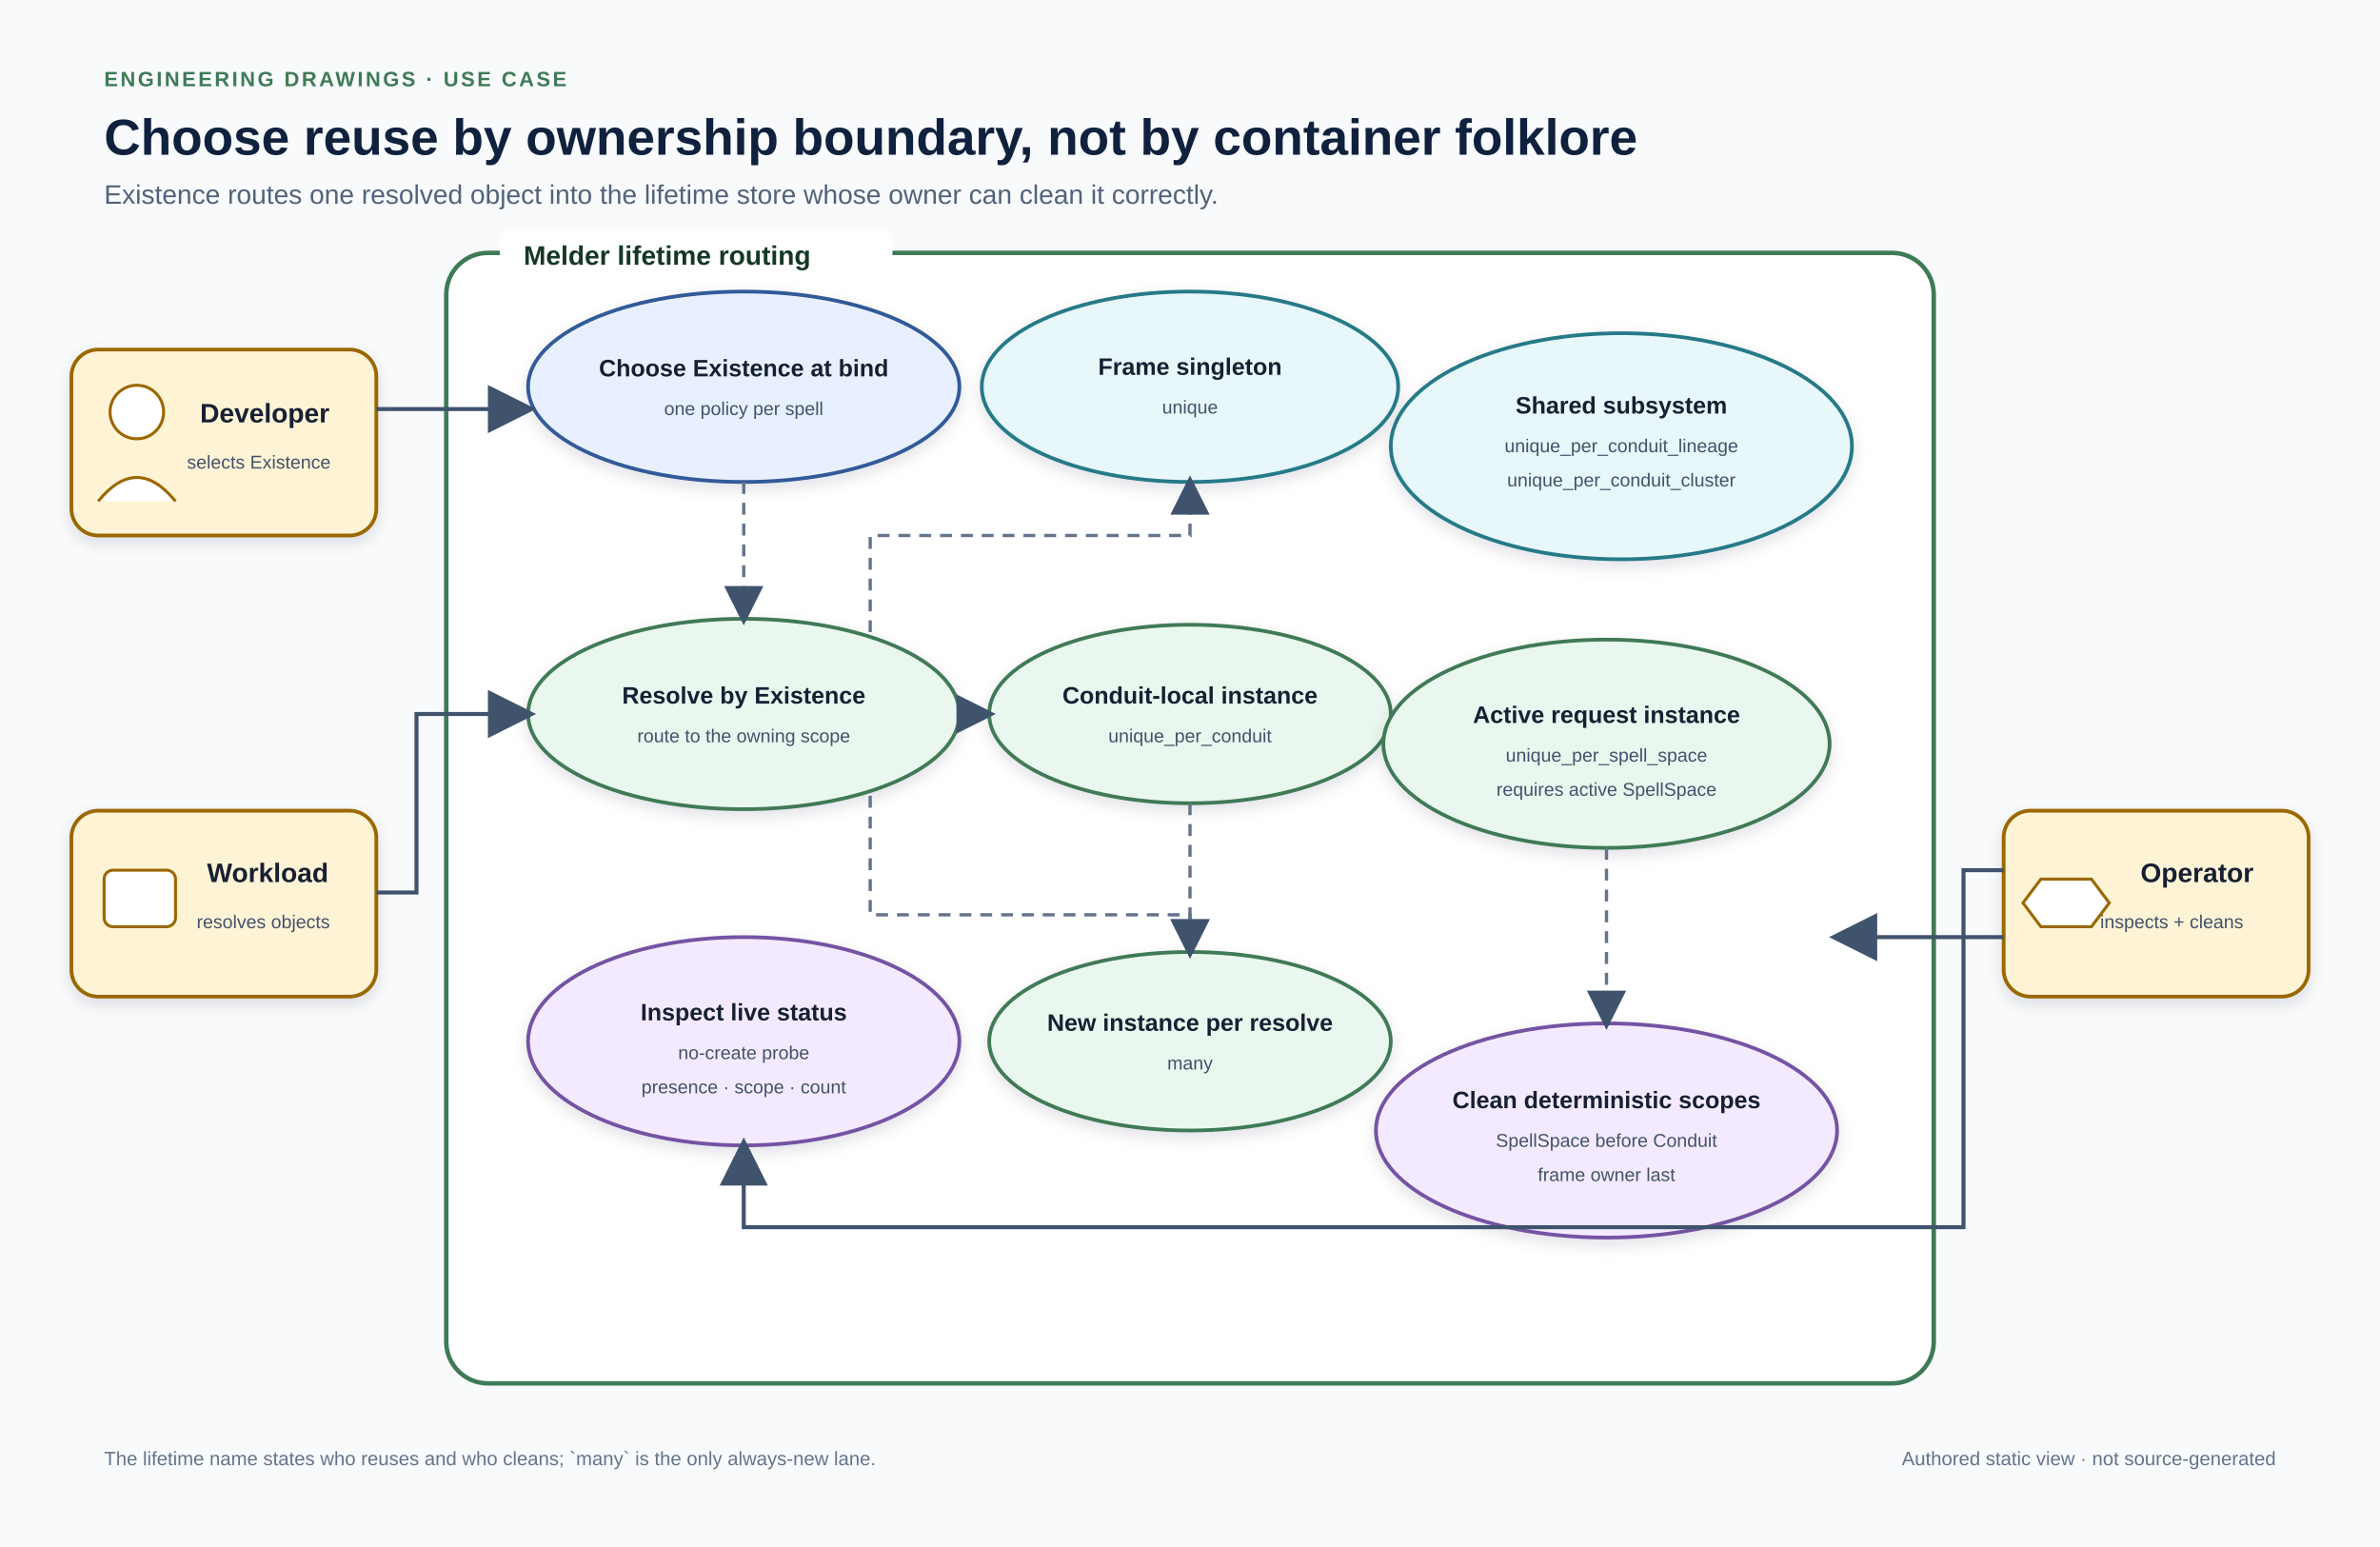
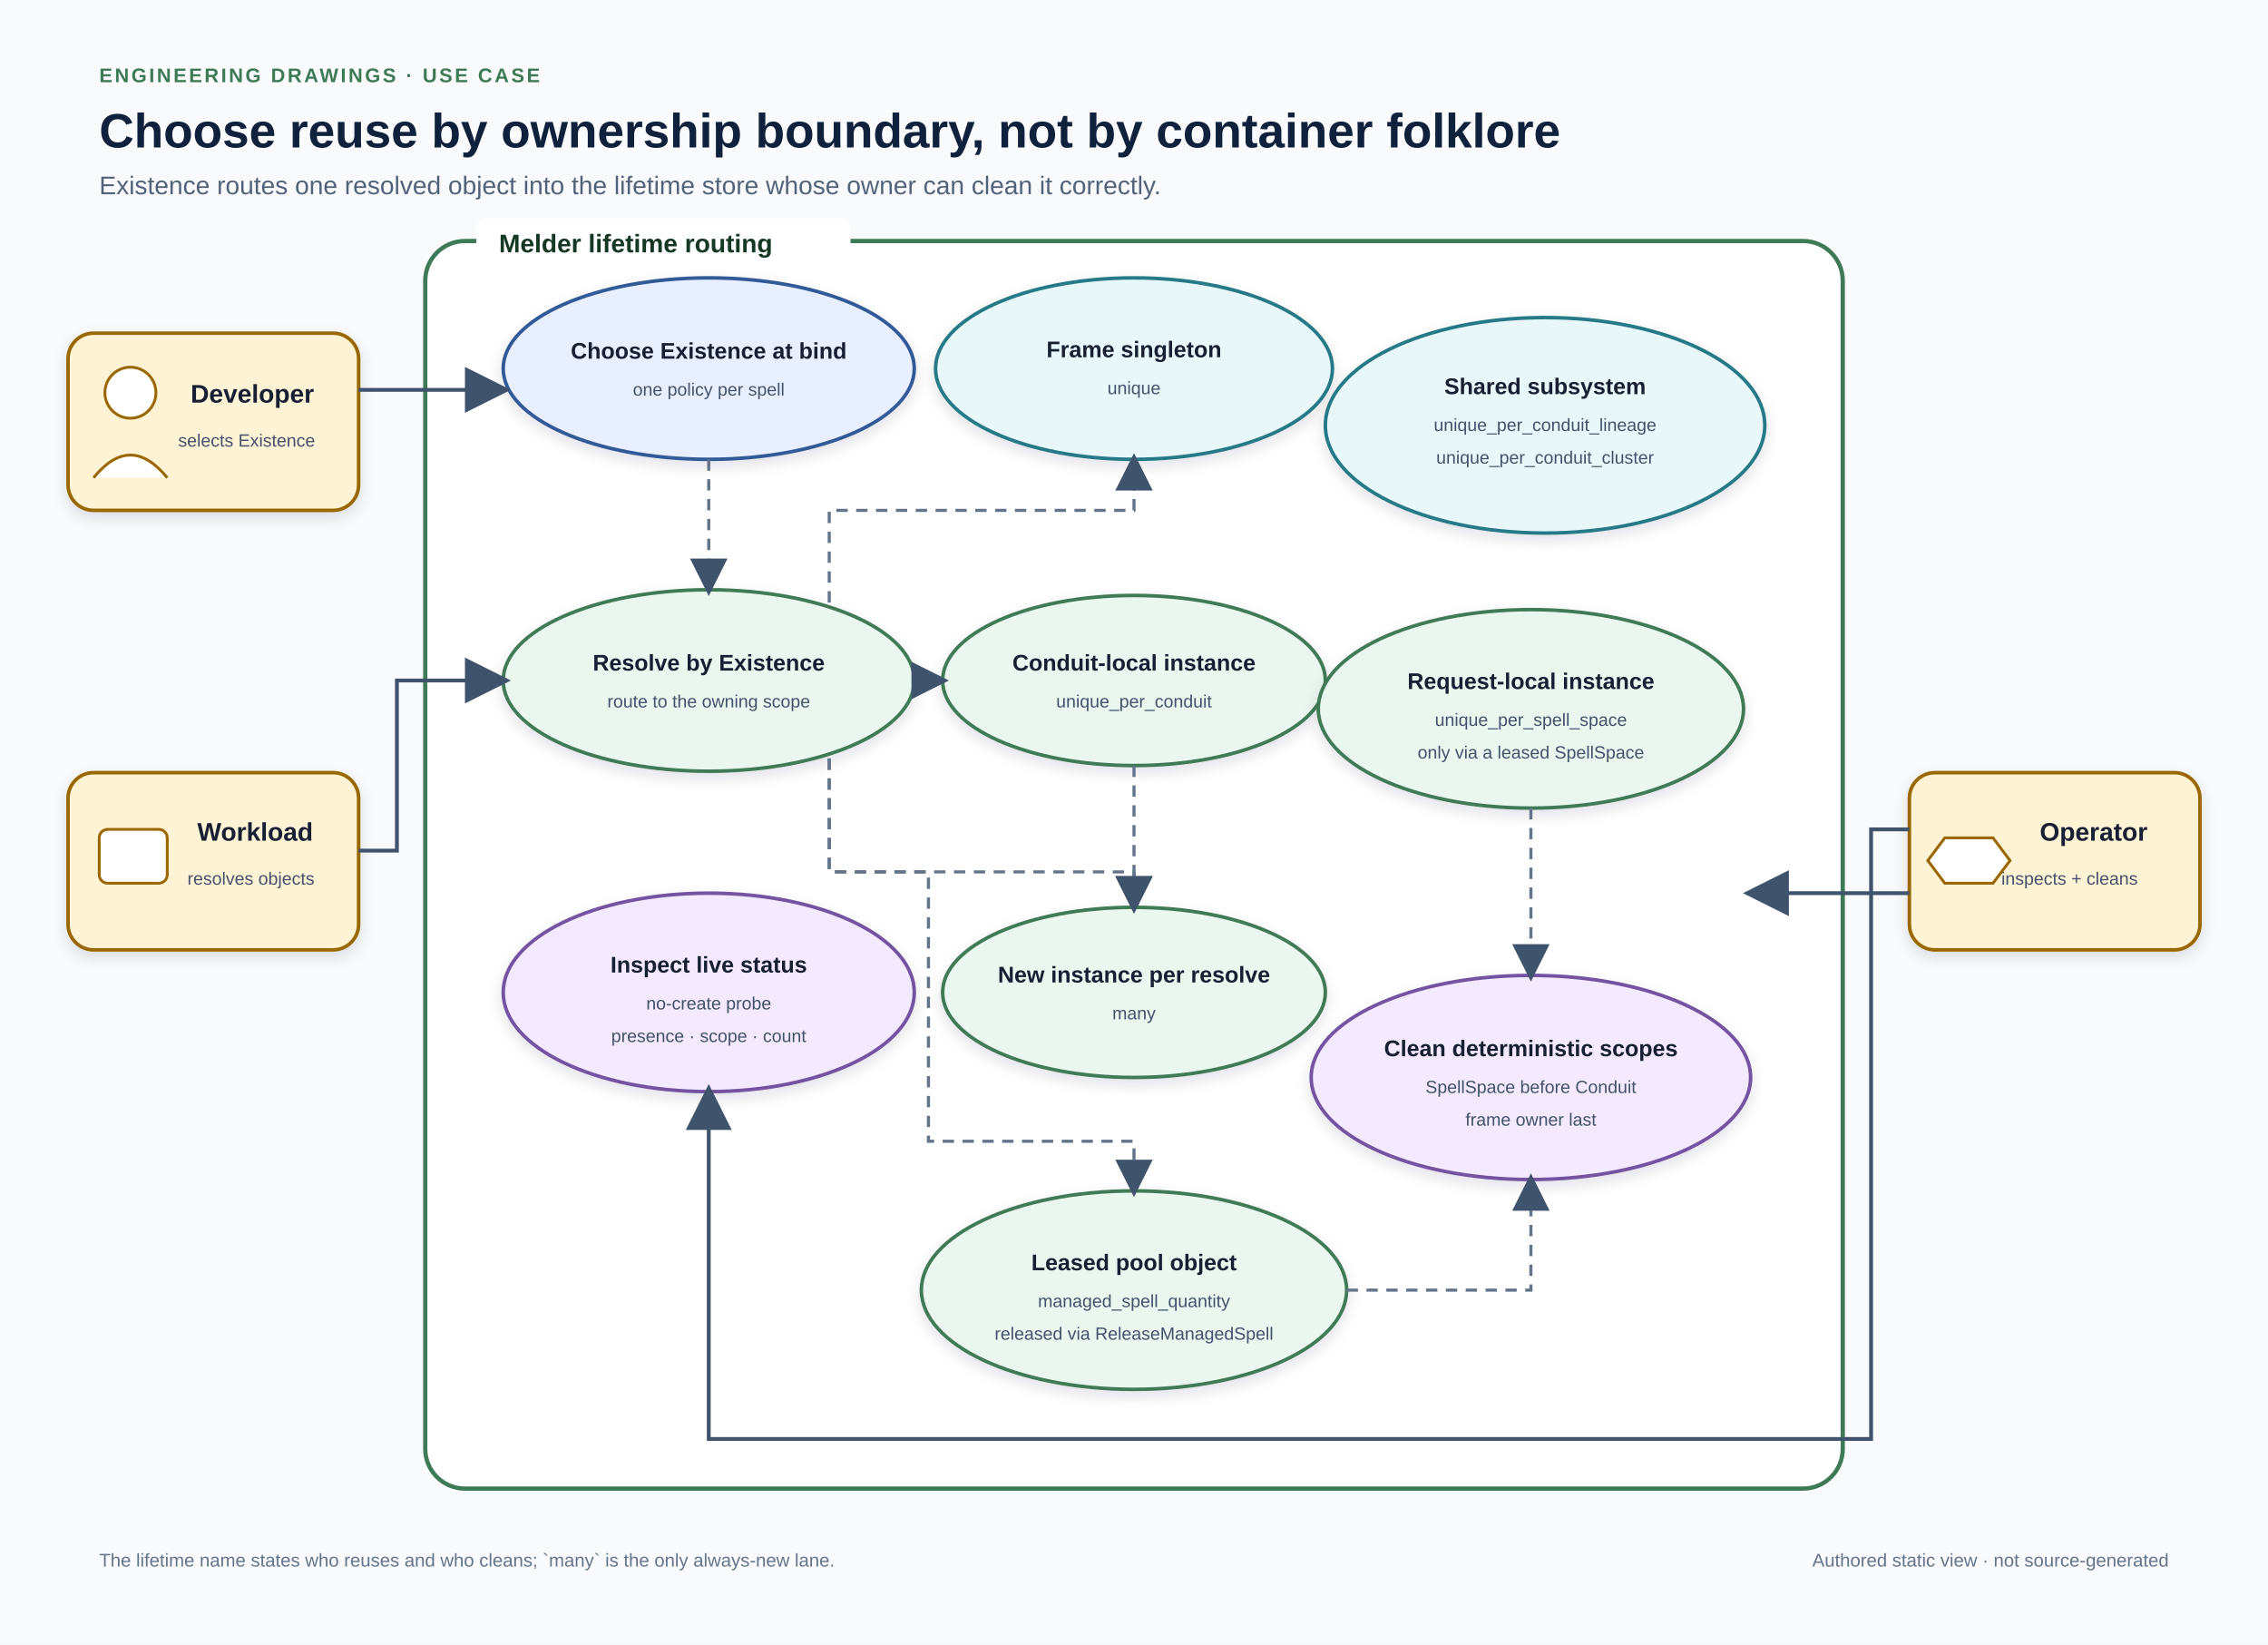
- <svg xmlns="http://www.w3.org/2000/svg" width="1600" height="1040" viewBox="0 0 1600 1040" role="img" aria-labelledby="lifetime-title lifetime-desc">
+ <svg xmlns="http://www.w3.org/2000/svg" width="1600" height="1160" viewBox="0 0 1600 1160" role="img" aria-labelledby="lifetime-title lifetime-desc">
  <defs>
    <filter id="shadow" x="-20%" y="-20%" width="140%" height="140%">
      <feDropShadow dx="0" dy="4" stdDeviation="5" flood-color="#172033" flood-opacity=".12" />
    </filter>
    <marker id="arrow" markerWidth="12" markerHeight="12" refX="10" refY="6" orient="auto" markerUnits="strokeWidth">
      <path d="M0 0 L12 6 L0 12z" fill="#40536d" />
    </marker>
    <style>
      .canvas{fill:#f8fafc}.title{font:700 34px "Segoe UI",Arial,sans-serif;fill:#10213d}.subtitle{font:400 18px "Segoe UI",Arial,sans-serif;fill:#52627a}.eyebrow{font:700 14px "Segoe UI",Arial,sans-serif;letter-spacing:1.6px;fill:#3f7a56}.boundary{fill:#fff;stroke:#3f7a56;stroke-width:3}.boundary-title{font:700 18px "Segoe UI",Arial,sans-serif;fill:#153824}
      .actor{fill:#fff3d6;stroke:#9a6700;stroke-width:2.5}.definition{fill:#e8f0ff;stroke:#315a99;stroke-width:2.5}.shared{fill:#e7f7fa;stroke:#287a88;stroke-width:2.5}.execution{fill:#eaf7ef;stroke:#3f7a56;stroke-width:2.5}.governance{fill:#f4eaff;stroke:#7552a3;stroke-width:2.5}.node-title{font:700 16px "Segoe UI",Arial,sans-serif;fill:#172033}.node-body{font:400 12.5px "Segoe UI",Arial,sans-serif;fill:#42526a}.actor-title{font:700 18px "Segoe UI",Arial,sans-serif;fill:#172033}.edge{fill:none;stroke:#40536d;stroke-width:2.7;marker-end:url(#arrow)}.relation{fill:none;stroke:#64748b;stroke-width:2.2;stroke-dasharray:8 6;marker-end:url(#arrow)}.footer{font:400 13px "Segoe UI",Arial,sans-serif;fill:#64748b}
    </style>
  </defs>
-   <rect class="canvas" width="1600" height="1040" />
+   <rect class="canvas" width="1600" height="1160" />
  <text class="eyebrow" x="70" y="58">ENGINEERING DRAWINGS · USE CASE</text>
  <text class="title" x="70" y="104">Choose reuse by ownership boundary, not by container folklore</text>
  <text class="subtitle" x="70" y="137">Existence routes one resolved object into the lifetime store whose owner can clean it correctly.</text>
-   <rect class="boundary" x="300" y="170" width="1000" height="760" rx="28" />
+   <rect class="boundary" x="300" y="170" width="1000" height="880" rx="28" />
  <rect x="336" y="154" width="264" height="34" rx="8" fill="#fff" />
  <text class="boundary-title" x="352" y="178">Melder lifetime routing</text>
  <rect class="actor" x="48" y="235" width="205" height="125" rx="18" filter="url(#shadow)" />
  <circle cx="92" cy="277" r="18" fill="#fff" stroke="#9a6700" stroke-width="2" />
  <path d="M66 337 Q92 305 118 337" fill="#fff" stroke="#9a6700" stroke-width="2" />
  <text class="actor-title" x="178" y="284" text-anchor="middle">Developer</text>
  <text class="node-body" x="174" y="315" text-anchor="middle">selects Existence</text>
  <rect class="actor" x="48" y="545" width="205" height="125" rx="18" filter="url(#shadow)" />
  <rect x="70" y="585" width="48" height="38" rx="6" fill="#fff" stroke="#9a6700" stroke-width="2" />
  <text class="actor-title" x="180" y="593" text-anchor="middle">Workload</text>
  <text class="node-body" x="177" y="624" text-anchor="middle">resolves objects</text>
  <rect class="actor" x="1347" y="545" width="205" height="125" rx="18" filter="url(#shadow)" />
  <path d="M1372 591 h34 l12 16 -12 16 h-34 l-12-16z" fill="#fff" stroke="#9a6700" stroke-width="2" />
  <text class="actor-title" x="1477" y="593" text-anchor="middle">Operator</text>
  <text class="node-body" x="1460" y="624" text-anchor="middle">inspects + cleans</text>
  <ellipse class="definition" cx="500" cy="260" rx="145" ry="64" filter="url(#shadow)" />
  <text class="node-title" x="500" y="253" text-anchor="middle">Choose Existence at bind</text>
  <text class="node-body" x="500" y="279" text-anchor="middle">one policy per spell</text>
  <ellipse class="execution" cx="500" cy="480" rx="145" ry="64" filter="url(#shadow)" />
  <text class="node-title" x="500" y="473" text-anchor="middle">Resolve by Existence</text>
  <text class="node-body" x="500" y="499" text-anchor="middle">route to the owning scope</text>
  <ellipse class="shared" cx="800" cy="260" rx="140" ry="64" filter="url(#shadow)" />
  <text class="node-title" x="800" y="252" text-anchor="middle">Frame singleton</text>
  <text class="node-body" x="800" y="278" text-anchor="middle">unique</text>
  <ellipse class="shared" cx="1090" cy="300" rx="155" ry="76" filter="url(#shadow)" />
  <text class="node-title" x="1090" y="278" text-anchor="middle">Shared subsystem</text>
  <text class="node-body" x="1090" y="304" text-anchor="middle">unique_per_conduit_lineage</text>
  <text class="node-body" x="1090" y="327" text-anchor="middle">unique_per_conduit_cluster</text>
  <ellipse class="execution" cx="800" cy="480" rx="135" ry="60" filter="url(#shadow)" />
  <text class="node-title" x="800" y="473" text-anchor="middle">Conduit-local instance</text>
  <text class="node-body" x="800" y="499" text-anchor="middle">unique_per_conduit</text>
  <ellipse class="execution" cx="1080" cy="500" rx="150" ry="70" filter="url(#shadow)" />
-   <text class="node-title" x="1080" y="486" text-anchor="middle">Active request instance</text>
+   <text class="node-title" x="1080" y="486" text-anchor="middle">Request-local instance</text>
  <text class="node-body" x="1080" y="512" text-anchor="middle">unique_per_spell_space</text>
-   <text class="node-body" x="1080" y="535" text-anchor="middle">requires active SpellSpace</text>
+   <text class="node-body" x="1080" y="535" text-anchor="middle">only via a leased SpellSpace</text>
  <ellipse class="execution" cx="800" cy="700" rx="135" ry="60" filter="url(#shadow)" />
  <text class="node-title" x="800" y="693" text-anchor="middle">New instance per resolve</text>
  <text class="node-body" x="800" y="719" text-anchor="middle">many</text>
+   <ellipse class="execution" cx="800" cy="910" rx="150" ry="70" filter="url(#shadow)" />
+   <text class="node-title" x="800" y="896" text-anchor="middle">Leased pool object</text>
+   <text class="node-body" x="800" y="922" text-anchor="middle">managed_spell_quantity</text>
+   <text class="node-body" x="800" y="945" text-anchor="middle">released via ReleaseManagedSpell</text>
  <ellipse class="governance" cx="500" cy="700" rx="145" ry="70" filter="url(#shadow)" />
  <text class="node-title" x="500" y="686" text-anchor="middle">Inspect live status</text>
  <text class="node-body" x="500" y="712" text-anchor="middle">no-create probe</text>
  <text class="node-body" x="500" y="735" text-anchor="middle">presence · scope · count</text>
  <ellipse class="governance" cx="1080" cy="760" rx="155" ry="72" filter="url(#shadow)" />
  <text class="node-title" x="1080" y="745" text-anchor="middle">Clean deterministic scopes</text>
  <text class="node-body" x="1080" y="771" text-anchor="middle">SpellSpace before Conduit</text>
  <text class="node-body" x="1080" y="794" text-anchor="middle">frame owner last</text>
  <path class="edge" d="M253 275 H355" />
  <path class="edge" d="M253 600 H280 V480 H355" />
  <path class="edge" d="M1347 630 H1235" />
-   <path class="edge" d="M1347 585 H1320 V825 H500 V770" />
+   <path class="edge" d="M1347 585 H1320 V1015 H500 V770" />
  <path class="relation" d="M500 324 V416" />
  <path class="relation" d="M645 480 H665" />
  <path class="relation" d="M585 425 V360 H800 V324" />
  <path class="relation" d="M585 535 V615 H800 V640" />
  <path class="relation" d="M1080 570 V688" />
  <path class="relation" d="M800 540 V640" />
-   <text class="footer" x="70" y="985">The lifetime name states who reuses and who cleans; `many` is the only always-new lane.</text>
-   <text class="footer" x="1530" y="985" text-anchor="end">Authored static view · not source-generated</text>
+   <path class="relation" d="M585 535 V615 H655 V805 H800 V840" />
+   <path class="relation" d="M950 910 H1080 V832" />
+   <text class="footer" x="70" y="1105">The lifetime name states who reuses and who cleans; `many` is the only always-new lane.</text>
+   <text class="footer" x="1530" y="1105" text-anchor="end">Authored static view · not source-generated</text>
</svg>
